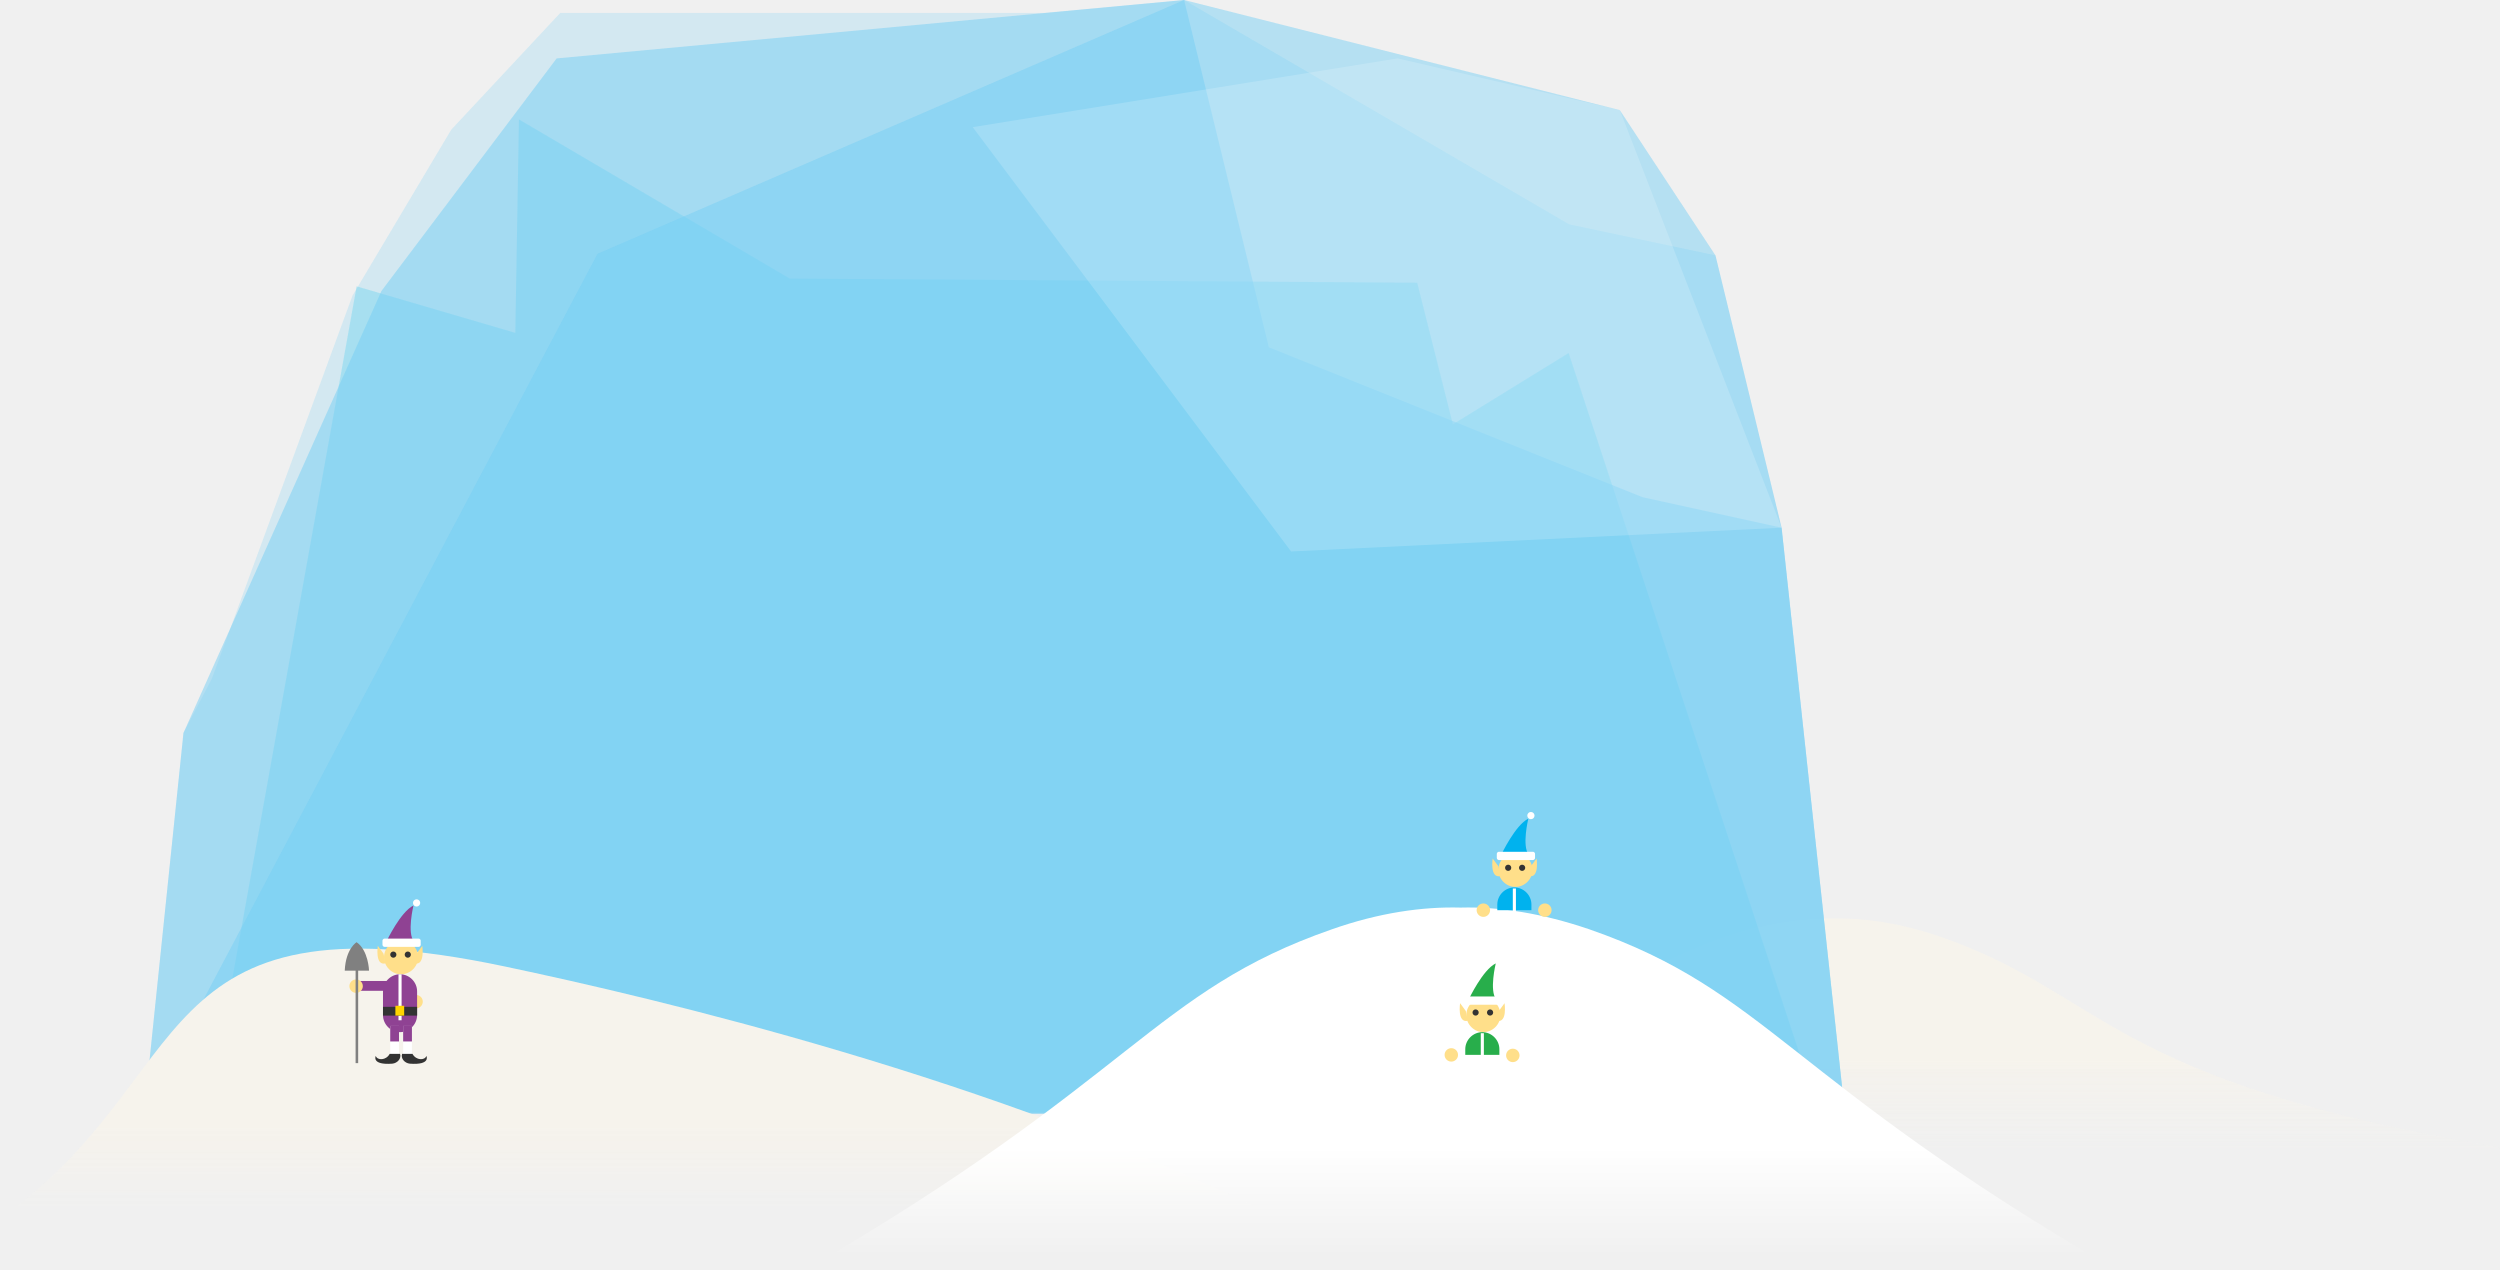
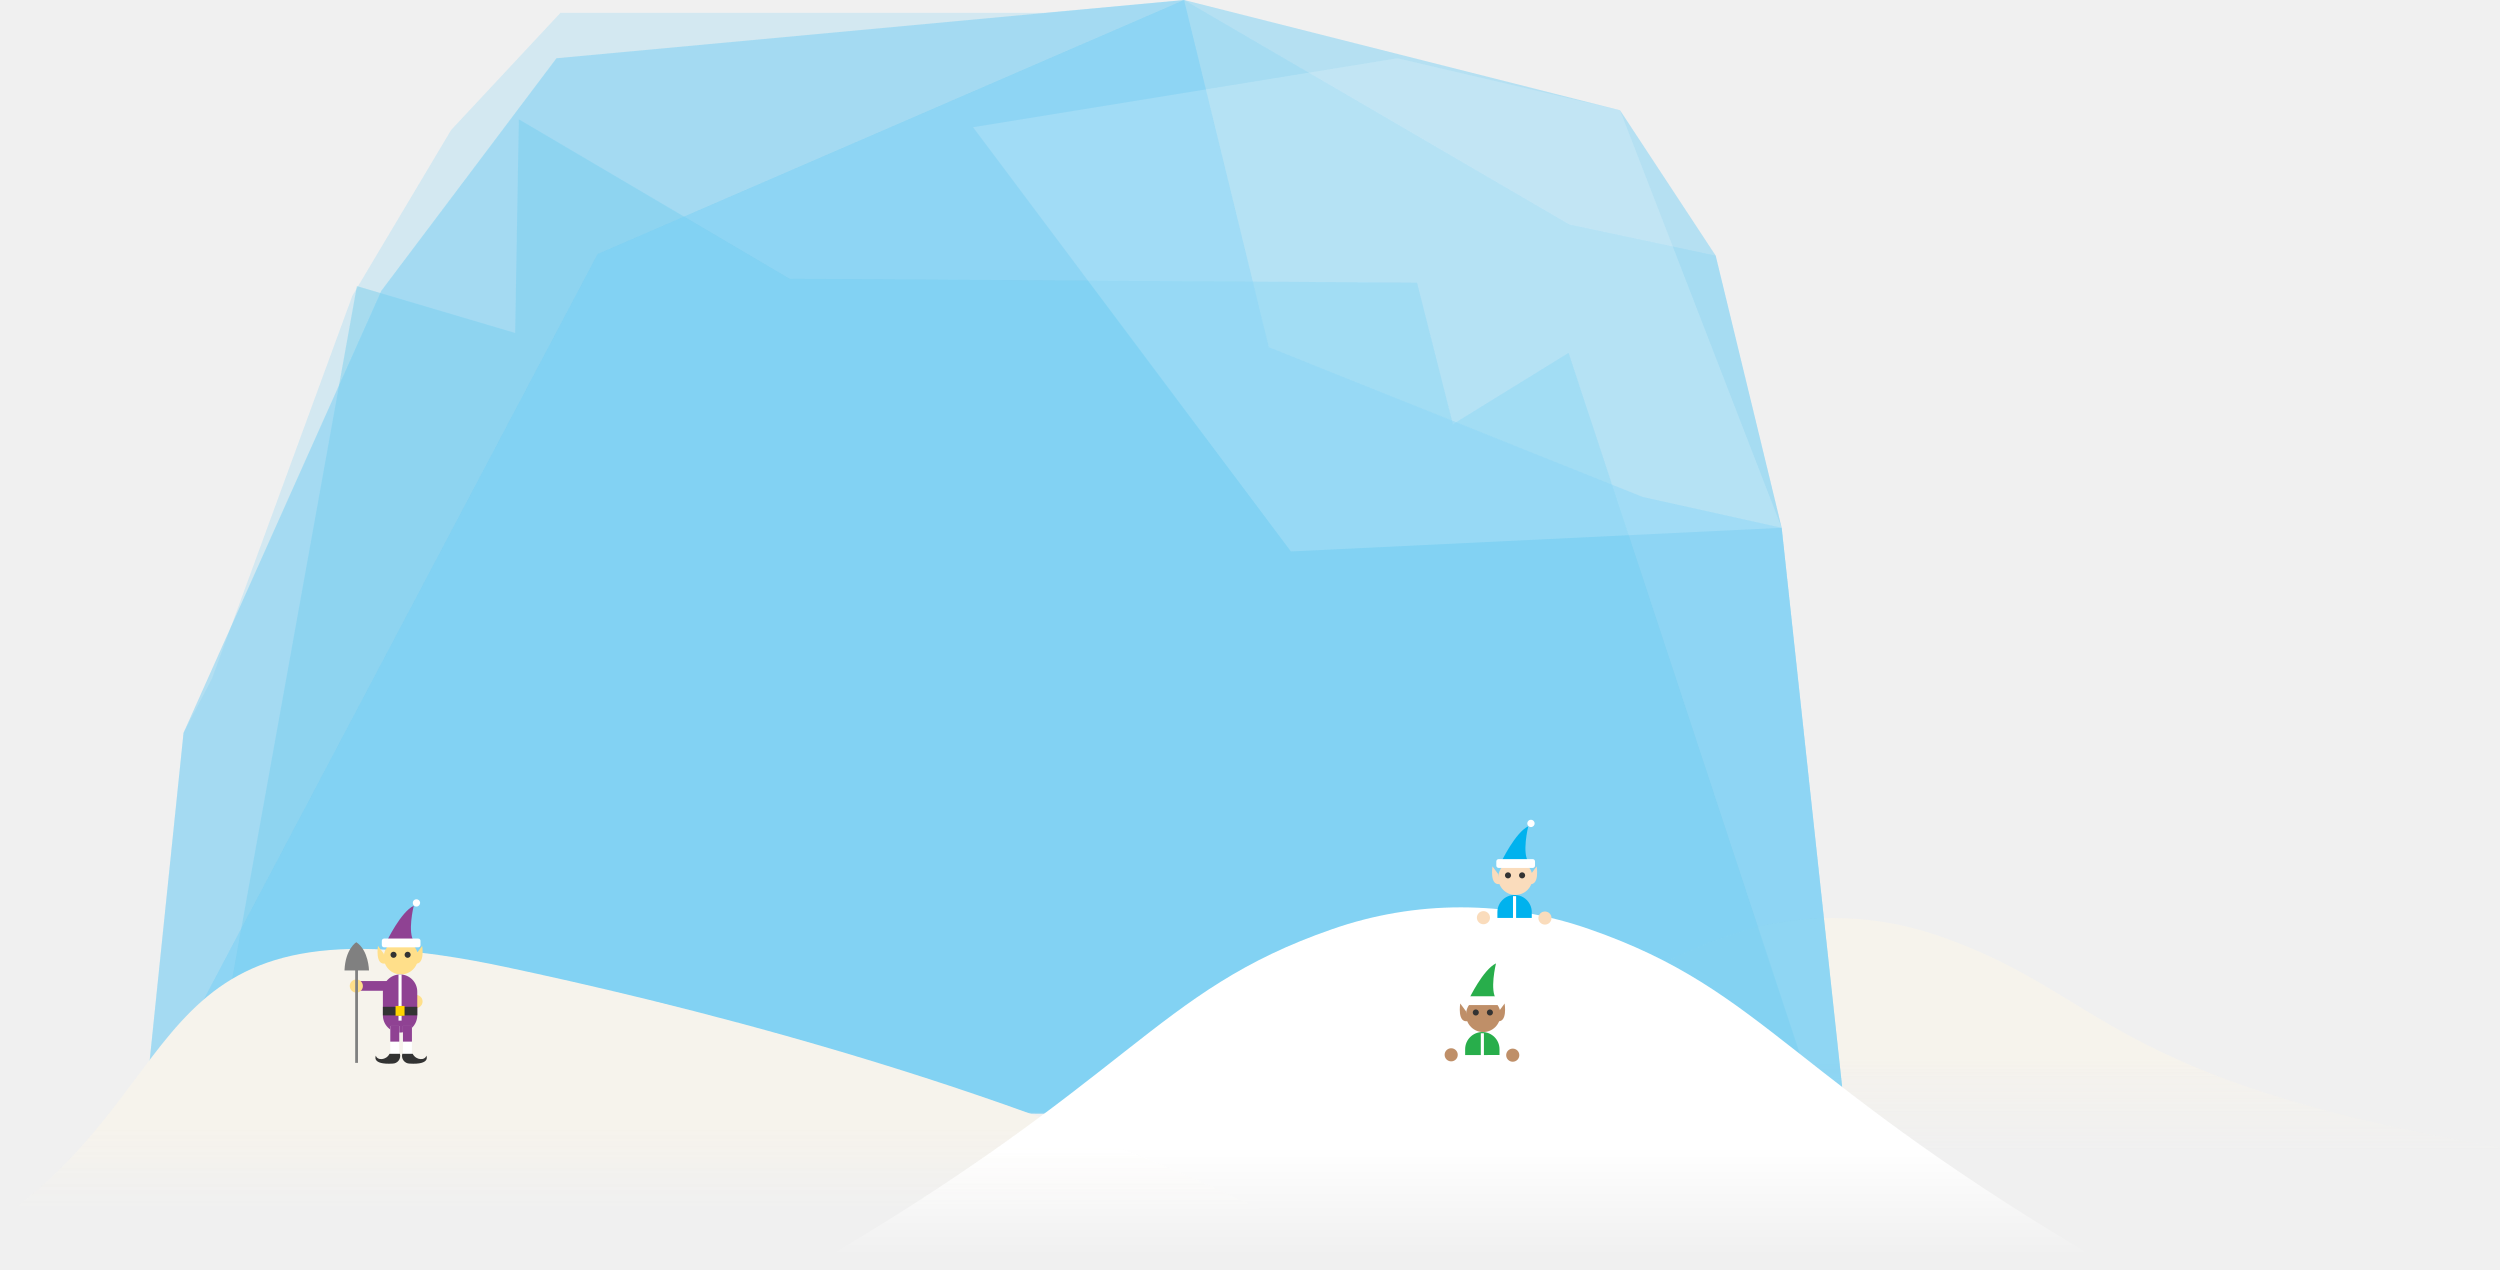
- <svg xmlns="http://www.w3.org/2000/svg" id="slice" width="483.7" height="245.6" viewBox="0 0 483.7 245.6">
-   <style>.st0{opacity:.11;fill:#231f20}.st1{fill:#94917f}.st2{fill:#baafa2}.st3{fill:#785768}.st4{fill:#aaa89a}.st5{opacity:.1}.st6{fill:#8ce1f9}.st7{fill:#ceccbf}.st8{fill:#8d667a}.st9{fill:#918c84}.st10{fill:#c2beb6}.st11{fill:#f0e1d1}.st12{fill:#b6b4a8}.st13{fill:#94938a}.st14{fill:#7d7c71}.st15{fill:#633b4f}.st16{fill:#85837d}.st17{fill:#8a7665}.st18{fill:#6a695c}.st19{fill:#b9b7a4}.st20{fill:#2f9f42}.st21{opacity:.13}.st22{opacity:.2;fill:#231f20}.st23{fill:#d53e2e}.st24{fill:#003673}.st25{fill:#f09a1a}.st26{fill:#fdbf0f}.st27{fill:#736357}.st28{fill:#d84637}.st29{fill:#00a9e9}.st30{fill:#ffde00}.st31{fill:#48b780}.st32{fill:#7c6959}.st33{fill:#d3ae6e}.st34{fill:#fff}.st35{fill:#ffe95a}.st36{fill:#ffc300}.st37{fill:#f27b20}.st38{fill:#ee3837}.st39{fill:#4c8bfb}.st40{fill:#b757c5}.st41{fill:#ffdf8a}.st42{fill:#333}.st43{fill:#6a57ab}.st44{fill:#5d377a}.st45{fill:#393939}.st46{fill:#fde08b}.st47{fill:#dc3126}.st48{fill:#fdd500}.st49{fill:#515c5d}.st50{fill:#7d8586}.st51{fill:#afd136}.st52{fill:url(#SVGID_1_)}.st53{fill:url(#SVGID_2_)}.st54{fill:#e8d184}.st55{fill:#ca7836}.st56{fill:#54d184}.st57{opacity:.48}.st58{opacity:.5;fill:#75cef4}.st59,.st60{opacity:.5;fill:#00bff0}.st60{fill:#e6f6fd}.st61{opacity:.48;fill:#75cef4}.st62{fill:url(#SVGID_3_)}.st63{fill:gray}.st64{fill:#8f4293}.st65{fill:#ffd400}.st66{fill:url(#SVGID_4_)}.st67{fill:#28ae4b}.st68{fill:#e64436}.st69{fill:url(#SVGID_5_)}.st70{fill:url(#XMLID_158_)}.st71{opacity:.17;fill:#fff}.st72{fill:url(#SVGID_6_)}.st73{fill:url(#SVGID_7_)}.st74{fill:#00b2ee}.st75{fill:#b89860}.st76{fill:#b0b0b0}.st77{fill:#864537}.st78{fill:#fbcf99}.st79{fill:#fbcd48}.st80{fill:#fd0}.st81{fill:#d2392c}.st82{fill:url(#SVGID_8_)}.st83{fill:url(#SVGID_9_)}.st84{fill:url(#SVGID_10_)}.st85{fill:url(#SVGID_11_)}.st86{fill:url(#XMLID_160_)}.st87{fill:#afd77d}.st88{opacity:.1;fill:#231f20}.st89{fill:#7cb342}.st90{fill:#f9ce1d}.st91{fill:#ffe36c}.st92{fill:#5e35b1}.st93{fill:#9575cd}.st94{fill:#29b6f6}.st95{fill:#4ad0ff}.st96{fill:#9dce2e}.st97{fill:#e53935}.st98{fill:#f94b4b}.st99{fill:#fb8c00}.st100{fill:#fc9f42}.st101{fill:#9dca3b}.st102{fill:#66a622}.st103{fill:#ffb300}.st104{fill:#f57c00}.st105{fill:#a1cacf}.st106{fill:#dff3f5}.st107{fill:#bad7db}.st108{fill:#c3dfe3}.st109{fill:#bcdee3}.st110{opacity:.5}.st111{opacity:.8}.st112{fill:url(#XMLID_161_)}.st113{fill:url(#SVGID_12_)}.st114{fill:#f6f3ec}.st115{fill:#d7d7d7}.st116{fill:#959d9e}.st117{fill:#b3b3b3}.st118{fill:#e0e0e0}.st119{fill:#4d4d4d}.st120{fill:#595959}.st121{fill:#ffeb5e}.st122{fill:#6d7576}.st123{fill:#c9e09d}.st124{fill:#8f8f8f}.st125{fill:#5c6566}.st126{fill:#a19e97}.st127{fill:#61c6ec}.st128{fill:#77bf82}.st129{fill:#f3ff73}.st130{fill:url(#XMLID_163_)}.st131{fill:url(#SVGID_13_)}.st132{fill:url(#SVGID_14_)}.st133{fill:url(#XMLID_165_)}.st134{fill:#555047}.st135{fill:#896339}.st136{fill:#736f68}.st137{fill:#949494}.st138{fill:#83dee8}.st139{fill:#85827d}.st140{opacity:.2}.st141{fill:#404040}.st142{fill:silver}.st143{fill:#eee}.st144{fill:#44c2c2}.st144,.st145,.st146,.st147{clip-path:url(#SVGID_16_)}.st145{fill:#a3d89f}.st146{fill:#c83a74}.st147{fill:#ffa376}.st148{opacity:.24}.st149{fill:none;stroke:#85827d;stroke-width:.9;stroke-miterlimit:10}.st150{opacity:.83}.st151{fill:#888480}.st152{fill:#7099ba}.st153{fill:#b0e1e8}.st154{opacity:.22;fill:#fff}.st155{fill:url(#XMLID_172_)}.st156{fill:url(#SVGID_17_)}.st157{fill:url(#SVGID_18_)}.st158{fill:url(#XMLID_174_)}.st159{fill:#9db9bd}.st160{fill:#d1e3e6}.st161{fill:#b6d6db}.st162{fill:#9ccfd9}.st163{fill:#b4d3d9}.st164{fill:#97babf}.st165{fill:#c1dff5}.st166{fill:#c5e7eb}.st167{fill:#8ab8d4}.st168{fill:#e6e6e6}.st169{fill:#716e69}.st170{fill:#71bdde}.st171{fill:#659bc7}.st172{fill:#70afd4}.st173{fill:none}.st174{fill:#97cee6}.st175,.st176{opacity:8e-2;fill:#0f0f0f}.st176{opacity:.1}.st177{fill:#385fe4}.st178{fill:#ccc}.st179{fill:#2986e4}.st180{opacity:.21}.st181{clip-path:url(#SVGID_20_)}.st182{filter:url(#Adobe_OpacityMaskFilter)}.st183{mask:url(#SVGID_21_);fill:#33659a}.st184{filter:url(#Adobe_OpacityMaskFilter_1_)}.st185{mask:url(#SVGID_22_);fill:#385fe4}.st186{filter:url(#Adobe_OpacityMaskFilter_2_)}.st187{opacity:.17;mask:url(#SVGID_23_)}.st188{clip-path:url(#SVGID_25_)}.st189{opacity:.77}.st190{fill:#e8c97b}.st191{fill:#2d56e2}.st192{opacity:.11}.st193{fill:#0bbf68}.st194{fill:#98bee4}.st195{fill:#3f5656}.st196{fill:#d7c17d}.st197{opacity:.2;fill:#fff}.st198{fill:url(#SVGID_26_)}.st199{fill:url(#XMLID_228_)}.st200{fill:url(#SVGID_27_)}.st201{fill:url(#XMLID_231_)}.st202{fill:#9c9c9c}.st203{fill:#808082}.st204{fill:#9ed5ec}.st205{fill:#cacaca}.st206{fill:#e3e3e3}.st207{fill:#979797}.st208{fill:#9e9e9e}.st209{opacity:.58;fill:#c7ffff}.st210{opacity:.25}.st211{fill:#a52e22}.st212{fill:#e63636}.st213{fill:url(#XMLID_261_)}.st214{fill:url(#XMLID_278_)}.st215{fill:#f3831f}.st216{fill:#1fa2f3}.st217{fill:#914295}.st218{fill:#faac18}.st219{opacity:.1;fill:#333}.st220{fill:#836948}.st221{fill:#df543f}.st222{fill:#00813f}.st223{fill:#b9c9d2}.st224{fill:#28b04b}.st225{fill:#fff100}.st226{fill:#969696}.st227{fill:#0158bb}.st228{fill:#1565c0}.st229{fill:#3dd1f9}.st230{fill:#f5a816}.st231{fill:#c62828}.st232{fill:#bdbdbd}.st233{fill:#a5a5a5}.st234{fill:#424242}.st235{fill:#e6e7e8}.st236{fill:#fff}.st236,.st237,.st238{clip-path:url(#SVGID_31_)}.st237{fill:#e91c24}.st238{fill:#1976d2}.st239{fill:#4d8acf}.st240{fill:none;stroke:#fff;stroke-width:.659;stroke-miterlimit:10}.st241{fill:#00adee}.st242{clip-path:url(#SVGID_33_);fill:#fff}.st243{fill:#dbdbdb}.st244{fill:#9ad3d3}.st245{fill:url(#SVGID_34_)}.st246{fill:url(#SVGID_35_)}.st247{fill:url(#SVGID_36_)}.st248{fill:url(#SVGID_37_)}.st249{fill:url(#SVGID_38_)}.st250{fill:url(#SVGID_39_)}.st251{fill:url(#SVGID_40_)}.st252{fill:url(#SVGID_41_)}.st253{fill:#f7ce97}.st254{fill:#4c4c4c}.st255{fill:#e9e9e9}.st256{fill:#eb9b95}.st257{fill:#656565}.st258{fill:#5e5a48}.st259{fill:url(#SVGID_42_)}.st260{fill:url(#SVGID_43_)}.st261{fill:#999}.st262{opacity:.36}.st263{fill:#00a64c}.st264{fill:#d4d4d4}.st264,.st265,.st266,.st267{fill-rule:evenodd;clip-rule:evenodd}.st265{fill:#fff}.st266{fill:#008141}.st267{fill:#00a64c}.st268{fill:#28b265}.st269{opacity:.4;fill:#ffe000}.st270{fill:#c8cbcc}.st271{fill:#b8b8b8}.st272{fill:#949496}.st273{fill:#c8ead4}.st274{fill:#7d8485}.st275{fill:#2364d5}.st276{fill:url(#XMLID_279_)}.st277{fill:url(#SVGID_44_)}.st278{fill:url(#SVGID_45_)}.st279{fill:url(#SVGID_46_)}.st280{fill:#8700ee}.st281{fill:#00b533}.st282{fill:#eeda00}.st283{fill:#f2206d}.st284{fill:#6299fb}.st285{opacity:.7;fill:url(#SVGID_47_)}.st286,.st287{opacity:.7;fill:url(#SVGID_48_)}.st287{fill:url(#SVGID_49_)}.st288{fill:#ee5e5d}.st289{fill:#e09d17}.st290{fill:#f0ede9}.st291{clip-path:url(#SVGID_51_)}.st292{fill:#eec85c}.st293{opacity:.32;fill:#9a0000}.st294{fill:#f0f0f0}.st295{fill:#81d4fa}.st296{opacity:.49;fill:#c9edfc}.st297{fill:#d8746a}.st298{fill:#fcbe8d}.st299{fill:#00a9e7}.st300{fill:#6a7173}.st301{opacity:.6}.st302{fill:url(#SVGID_52_)}.st303{fill:url(#SVGID_53_)}.st304{fill:url(#XMLID_280_)}.st305{fill:url(#SVGID_54_)}.st306{fill:url(#SVGID_55_)}.st307{fill:url(#SVGID_56_)}.st308{fill:url(#SVGID_57_)}.st309{fill:#67635d}.st310{fill:#999690}.st311{fill:#e6da91}.st312{opacity:.55;fill:#bbaf3e}.st313{fill:#a8a69b}.st314{clip-path:url(#SVGID_59_)}.st315{fill:url(#SVGID_60_)}.st316{fill:url(#SVGID_61_)}.st317{opacity:.1;clip-path:url(#SVGID_59_)}.st318{clip-path:url(#SVGID_63_)}.st319{fill:#e3e3e2}.st320{fill:#cf4140}.st321{fill:url(#SVGID_64_)}.st322{fill:url(#SVGID_65_)}.st323{fill:url(#SVGID_66_)}.st324{fill:url(#SVGID_67_)}.st325{fill:#666}.st326{fill:#c1161c}.st327{fill:#b47945}.st328{fill:#d9dadb}.st329{fill:#36af49}.st330{fill:#2a943e}.st331{fill:#9ea0a2}.st332{fill:#bebfc1}.st333{fill:#f5961d}.st334{fill:#ffef00}.st335{fill:#6d6d6d}.st336{fill:url(#SVGID_68_)}.st337{fill:url(#XMLID_281_)}.st338{fill:#795d00}.st339,.st340{clip-path:url(#SVGID_70_)}.st339{fill:#bb8024}.st340{opacity:.1}.st341{fill:#955d00}.st342{fill:#f38836}.st343{fill:url(#XMLID_295_)}.st344{fill:url(#SVGID_71_)}.st345{fill:url(#SVGID_72_)}.st346{fill:url(#XMLID_296_)}.st347{opacity:.99}.st348{fill:#e8af38}.st349{fill:#98ab00}.st350{fill:#e75c52}.st351{fill:#a9897d}.st352{fill:#cb9d7b}.st353{fill:#996b63}.st354{fill:#35b8e8}.st355,.st356{opacity:.12;fill:url(#SVGID_73_)}.st356{fill:url(#SVGID_74_)}.st357{opacity:.28;fill:url(#SVGID_77_)}.st358{clip-path:url(#SVGID_81_)}.st359{fill:#fff59c}.st360{fill:#ebdbce}.st361{fill:#b07a53}.st362{fill:#1185ba}.st363{fill:#1f57a1}.st363,.st364{opacity:.32}.st365{fill:#c28d65}.st366{fill:#eb776f}.st367{fill:#afdb39}.st368{fill:#ebdb57}.st369{opacity:.16}.st370{fill:#cba483}.st371{fill:url(#XMLID_297_)}.st372{fill:url(#SVGID_82_)}.st373{fill:url(#SVGID_83_)}.st374{fill:#bee6eb}.st375{fill:#f9df00}.st376{fill:#d84733}.st377{fill:#fce000}.st378{fill:#575757}.st379{fill:#b3b2b3}.st380{fill:#e5e5e4}.st381{fill:#d5302b}.st382{fill:url(#SVGID_84_)}.st383{fill:url(#SVGID_85_)}.st384{fill:#ec4180}.st385{fill:#fbcb54}.st386{fill:#7296f0}.st387{fill:#fc793d}.st388{opacity:.14}.st389{fill:#404144}.st390{fill:#606163}.st391{opacity:.3}.st392,.st393{fill:#d7b256}.st393{opacity:.38}.st394{fill:#3d3d39}.st395{fill:#393b36}.st396,.st397{opacity:.6;fill:#3bff65}.st397{fill:#fc793d}.st398{clip-path:url(#SVGID_87_)}.st399{opacity:.29}.st400{fill:#9a51a8}.st401{fill:#fef6e0}.st402{fill:#a06ea9}.st403{fill:#353535}.st404{clip-path:url(#SVGID_89_)}.st405,.st406{opacity:.23;fill:#fff}.st406{opacity:.13}.st407{opacity:5e-2}.st408{opacity:.45}.st409{opacity:.2}.st409,.st410{fill:#fff170}.st411,.st412{opacity:.21;fill:#fff}.st412{opacity:.1}.st413,.st414{opacity:.27;fill:url(#SVGID_90_)}.st414{fill:url(#SVGID_91_)}.st415{fill:url(#SVGID_92_)}.st416{fill:url(#SVGID_93_)}.st417{fill:#2850a8}.st418{fill:#286ee4}.st419{fill:#0053df}.st420{fill:#007dd0}.st421{fill:#2891e4}.st422{opacity:.72}.st423,.st424{opacity:.28;fill:url(#SVGID_94_)}.st424{fill:url(#SVGID_95_)}.st425{fill:#2d6b7f}.st426,.st427{fill:#ff7c40}.st427{opacity:.21}.st428,.st429{opacity:.28;fill:url(#SVGID_96_)}.st429{fill:url(#SVGID_97_)}.st430,.st431{opacity:.28;fill:url(#SVGID_98_)}.st431{fill:url(#SVGID_99_)}.st432,.st433{fill:#ffee0a}.st433{opacity:.21}.st434,.st435{opacity:.28;fill:url(#SVGID_100_)}.st435{fill:url(#SVGID_101_)}.st436,.st437{fill:#fd45ff}.st437{opacity:.21}.st438,.st439{opacity:.28;fill:url(#SVGID_102_)}.st439{fill:url(#SVGID_103_)}.st440,.st441{fill:#52ff52}.st441{opacity:.21}.st442,.st443{opacity:.28;fill:url(#SVGID_104_)}.st443{fill:url(#SVGID_105_)}.st444,.st445{opacity:.28;fill:url(#SVGID_106_)}.st445{fill:url(#SVGID_107_)}.st446,.st447{fill:#59fff3}.st447{opacity:.21}.st448,.st449{opacity:.28;fill:url(#SVGID_108_)}.st449{fill:url(#SVGID_109_)}.st450,.st451{opacity:.28;fill:url(#SVGID_110_)}.st451{fill:url(#SVGID_111_)}.st452,.st453{opacity:.28;fill:url(#SVGID_112_)}.st453{fill:url(#SVGID_113_)}.st454,.st455{opacity:.28;fill:url(#SVGID_114_)}.st455{fill:url(#SVGID_115_)}.st456,.st457{opacity:.28;fill:url(#SVGID_116_)}.st457{fill:url(#SVGID_117_)}.st458,.st459{opacity:.28;fill:url(#SVGID_118_)}.st459{fill:url(#SVGID_119_)}.st460,.st461{opacity:.28;fill:url(#SVGID_120_)}.st461{fill:url(#SVGID_121_)}.st462,.st463{opacity:.28;fill:url(#SVGID_122_)}.st463{fill:url(#SVGID_123_)}.st464,.st465{opacity:.28;fill:url(#SVGID_124_)}.st465{fill:url(#SVGID_125_)}.st466,.st467{opacity:.28;fill:url(#SVGID_126_)}.st467{fill:url(#SVGID_127_)}.st468,.st469{opacity:.28;fill:url(#SVGID_128_)}.st469{fill:url(#SVGID_129_)}.st470,.st471{opacity:.28;fill:url(#SVGID_130_)}.st471{fill:url(#SVGID_131_)}.st472,.st473{opacity:.28;fill:url(#SVGID_132_)}.st473{fill:url(#SVGID_133_)}.st474,.st475{opacity:.28;fill:url(#SVGID_134_)}.st475{fill:url(#SVGID_135_)}.st476,.st477{opacity:.28;fill:url(#SVGID_136_)}.st477{fill:url(#SVGID_137_)}.st478,.st479{opacity:.28;fill:url(#SVGID_138_)}.st479{fill:url(#SVGID_139_)}.st480,.st481{opacity:.28;fill:url(#SVGID_140_)}.st481{fill:url(#SVGID_141_)}.st482,.st483{opacity:.28;fill:url(#SVGID_142_)}.st483{fill:url(#SVGID_143_)}.st484,.st485{opacity:.28;fill:url(#SVGID_144_)}.st485{fill:url(#SVGID_145_)}.st486,.st487{opacity:.28;fill:url(#SVGID_146_)}.st487{fill:url(#SVGID_147_)}.st488,.st489{opacity:.28;fill:url(#SVGID_148_)}.st489{fill:url(#SVGID_149_)}.st490,.st491{opacity:.28;fill:url(#SVGID_150_)}.st491{fill:url(#SVGID_151_)}.st492,.st493{opacity:.28;fill:url(#SVGID_152_)}.st493{fill:url(#SVGID_153_)}.st494,.st495{opacity:.28;fill:url(#SVGID_154_)}.st495{fill:url(#SVGID_155_)}.st496,.st497{opacity:.28;fill:url(#SVGID_156_)}.st497{fill:url(#SVGID_157_)}.st498,.st499{opacity:.28;fill:url(#SVGID_158_)}.st499{fill:url(#SVGID_159_)}.st500,.st501{opacity:.28;fill:url(#SVGID_160_)}.st501{fill:url(#SVGID_161_)}.st502,.st503{opacity:.28;fill:url(#SVGID_162_)}.st503{fill:url(#SVGID_163_)}.st504,.st505{opacity:.28;fill:url(#SVGID_164_)}.st505{fill:url(#SVGID_165_)}.st506,.st507{opacity:.28;fill:url(#SVGID_166_)}.st507{fill:url(#SVGID_167_)}.st508,.st509{opacity:.28;fill:url(#SVGID_168_)}.st509{fill:url(#SVGID_169_)}.st510,.st511{opacity:.28;fill:url(#SVGID_170_)}.st511{fill:url(#SVGID_171_)}.st512,.st513{opacity:.28;fill:url(#SVGID_172_)}.st513{fill:url(#SVGID_173_)}.st514{fill:#898f90}.st515{opacity:.25;fill:#fff}.st516{fill:#00b8f0}.st517{fill:#00a7f0}.st518{opacity:.91;fill:url(#SVGID_174_)}.st519{opacity:.12;fill:#ffee0a}.st520{opacity:.62}.st521{fill:url(#SVGID_175_)}.st522{fill:url(#SVGID_176_)}.st523{fill:url(#SVGID_177_)}.st524{fill:url(#SVGID_178_)}.st525{fill:#7d857e}.st526{fill:#89908a}.st527{opacity:.91;fill:url(#SVGID_179_)}.st528{opacity:.12}.st528,.st529{fill:#78ff5e}.st530{fill:url(#SVGID_180_)}.st531{fill:url(#SVGID_181_)}.st532{fill:url(#SVGID_182_)}.st533{fill:url(#SVGID_183_)}.st534{fill:#85847d}.st535{fill:#908f89}.st536{opacity:.91;fill:url(#SVGID_184_)}.st537{opacity:.12;fill:#ff5e91}.st538{fill:#ff8373}.st539{fill:url(#SVGID_185_)}.st540{fill:url(#SVGID_186_)}.st541{fill:url(#SVGID_187_)}.st542{fill:url(#SVGID_188_)}.st543{fill:#5d6667}.st544{fill:url(#XMLID_298_)}.st545{fill:url(#XMLID_299_)}.st546{fill:url(#SVGID_189_)}.st547{fill:#b13837}.st548{fill:#3b627a}.st549{fill:url(#SVGID_190_)}.st550{fill:url(#XMLID_312_)}.st551{fill:url(#SVGID_191_)}.st552{fill:#754517}.st553{fill:#845930}.st554{fill:#a35f25}.st555{fill:#aa6c37}.st556{fill:#b07644}.st557{fill:#efdbc1}.st558{fill:#ffc805}.st559{fill:#231f20}.st560{fill:#00a351}.st561{fill:#084}.st562{fill:#ef6522}.st563{fill:#7a4b1f}.st564{fill:#32cbe6}.st565{fill:url(#SVGID_192_)}.st566{opacity:.1;fill:#005fd0}.st567{fill:#c48e4f}.st568{fill:#f8aeae}.st569{fill:#e6e5e1}.st570{fill:#7b9eb8}.st571{fill:#a5b3ad}.st572{fill:#c7c7c7}.st573{fill:url(#XMLID_315_)}.st574{fill:url(#SVGID_193_)}.st575{fill:url(#SVGID_194_)}.st576{fill:#388e3c}.st577{fill:#2e7d32}.st578{fill:#ffe18c}.st579{opacity:.25;fill:#29b6f6}.st580{fill:#414042}.st581{fill:#2f4c52}.st582{fill:#455d82}.st583{fill:#795548}.st584{fill:#d3d4d6}.st585{fill:#bcbec0}.st586{clip-path:url(#SVGID_196_)}.st587{fill:url(#SVGID_197_)}.st588{fill:url(#SVGID_198_)}.st589{clip-path:url(#SVGID_200_)}.st590{opacity:.5;fill:#f9ce1d}.st591{opacity:.28}.st592{fill:#d7d8d9}.st593{fill:#ebeced}.st594{fill:#ffd600}.st595{fill:#039be5}.st596{fill:url(#XMLID_316_)}.st597{fill:url(#SVGID_201_)}.st598{fill:#34d4f0}.st599{fill:#74e4f6}.st599,.st600{opacity:.51}.st601{fill:#74e4f6}.st602{fill:url(#XMLID_329_)}.st603{fill:#434fbf}.st604{opacity:.51}.st604,.st605{fill:#7182f0}.st606{opacity:.38}.st607{opacity:.39;fill:#ffff5c}.st608{opacity:.58;fill:#fff}.st609,.st610{opacity:.19;fill:#73c1de}.st610{fill:#7335de}.st611{fill:#f5f2e2}.st612{fill:#a3a2a1}.st613{fill:#5a99d1}.st614{fill:#b8a485}.st615{fill:#eee5d5}.st616{fill:#ffc}.st617{fill:#ffd200}.st618{fill:#f26e21}.st619{fill:#f5871f}.st620{fill:#cfcfcf}.st621{fill:#019049}.st622{fill:#07a860}.st623{fill:#ab00ee}.st624{fill:#93d8f7}.st625{fill:#725d4c}.st626{fill:#028f1f}.st627{fill:#0da760}.st628{fill:#f4c138}.st629{fill:#f9646d}.st630{fill:url(#SVGID_202_)}.st631{clip-path:url(#SVGID_204_)}.st632{fill:#8de0f2}.st633{fill:url(#SVGID_205_)}.st634{fill:url(#XMLID_330_)}.st635,.st636{stroke:#d7d7d7;stroke-width:5.6;fill:none;stroke-miterlimit:10}.st636{stroke:#ffc;stroke-width:.7;stroke-dasharray:2.1,4.2}.st637{fill:#4cb5cf}.st638{fill:#638aaa}.st639{fill:url(#XMLID_331_)}.st640{fill:url(#XMLID_332_)}.st641{fill:url(#SVGID_206_)}.st642{fill:url(#XMLID_337_)}.st643{clip-path:url(#SVGID_208_)}.st644{fill:url(#SVGID_209_)}.st645{opacity:.51;clip-path:url(#SVGID_208_)}.st646{fill:url(#SVGID_210_)}.st647{fill:url(#SVGID_211_)}.st648{fill:url(#SVGID_212_)}.st649{fill:url(#XMLID_363_)}.st650{fill:url(#SVGID_213_)}.st651{fill:url(#XMLID_364_)}.st652{fill:#e0f3f5}.st653{opacity:.64;fill:#7ec1c4}.st654{fill:#c4dfe3}.st655,.st656{fill:#7ec1c4}.st656{opacity:.53}.st657,.st658{opacity:.82;fill:#7ec1c4}.st658{opacity:.3}.st659{fill:#79a6ad}.st660{fill:#c5161d}.st661{fill:#e91c24}.st662{fill:#00a551}.st663{fill:#2c7c2f}.st664{fill:#aec7dc}.st665{fill:none;stroke:#97babf;stroke-width:1.979;stroke-miterlimit:10}.st666{fill:#9dcb3b}.st667{fill:#d9ebed}.st668{fill:#008c45}.st669{fill:#ae5f2d}.st670{fill:#7a347e}.st671{fill:#754c28}.st672{fill:#0085b7}.st673{fill:#d89614}.st674{fill:#ecdec9}.st675{fill:#9c8954}.st676{opacity:8e-2}.st677{fill:#4e4e6b}.st678{fill:#859537}.st679{fill:#8a773f}.st680{fill:#cc29b9}.st681{fill:#6d42e3}.st682{fill:#16c447}.st683{fill:#c26d11}.st684{fill:url(#XMLID_404_)}.st685{clip-path:url(#SVGID_215_)}.st686{fill:#0081a8}.st687{clip-path:url(#SVGID_215_);fill:#c7b31e}.st688{fill:#b5b5b5}.st689{fill:#e8e8e8}.st690{fill:#0791aa}.st691{fill:#c7b31e}.st692{fill:#9d9d9d}.st693{fill:#f7f01f}.st694{fill:#7dc6d3}.st695{fill:#4db0c2}.st696{fill:#00be69}.st697{fill:#f57f17}.st698{fill:#e77969}.st699{fill:#f7e2a5}.st700{fill:#f4d784}.st701{fill:#54c391}.st702{fill:#008e5c}.st703{fill:#076e2f}.st704{fill:#fff}.st704,.st705,.st706{clip-path:url(#SVGID_215_)}.st705{fill:#f5f129}.st706{opacity:.1}.st707{fill:url(#SVGID_216_)}.st708{fill:#9dcfd8}.st709{fill:#b1e1e7}.st710{fill:#73bcdd}.st711{fill:#7ba8cd}.st712{fill:#7299ba}.st713{fill:#5b93c1}.st714{fill:#d2e3e6}.st715{fill:#48494d}.st716{fill:#16bdcc}.st717{fill:#d63e3e}.st718{fill:url(#SVGID_217_)}.st719{fill:url(#SVGID_218_)}.st720{fill:url(#SVGID_219_)}.st721{fill:#dcdfd8}.st722{opacity:.7}.st723{fill:#ef5350}.st724{fill:#70cc47}.st725{fill:#8bd463}.st726{fill:url(#SVGID_220_)}.st727{fill:#e24c41}.st728{fill:#eb6760}.st729{fill:#2db9eb}.st730{fill:#ffdf00}.st731{fill:#373b40}.st732{fill:#fffbdb}.st733{fill:#d7e1e3}.st734{opacity:.2;fill:#373b40}.st735{fill:#c6e9fa}.st736{fill:#20242a}.st737{fill:#332e2e}.st738{fill:#fdbe0c}.st739{fill:#f7fffa}.st740{fill:#9e978a}.st741{fill:#b4afa5}.st742{fill:#e68ecd}.st743{fill:#98d4bc}.st744{fill:#88a2d6}.st745{fill:#e36868}.st746{fill:#f8ae37}.st747{fill:#b99960}.st748{fill:#d4af6e}.st749{opacity:.12}.st750{fill:#f0b21c}.st751{fill:#b46d3d}.st752{fill:#caa56e}.st753{fill:#a8844f}.st754{fill:#59595c}.st755{fill:#b56d3d}.st756{opacity:.19;fill:#fcd09a}.st757{fill:#85e1e7}.st758{fill:#e7f3f2}.st759{opacity:.19}.st760{opacity:.6;fill:url(#SVGID_221_)}.st761{fill:#48aacf}.st762{opacity:.6;fill:#3e31ff}.st763,.st764{opacity:.6;fill:#1b4df9}.st764{fill:#85e1e7}.st765{fill:#62accd}.st766{fill:#81ffff}.st767,.st768{opacity:.6;fill:#fff}.st768{fill:#73bcdd}.st769{fill:#2e93c1}.st770,.st771{opacity:.6;fill:#1e9ae3}.st771{fill:#48aacf}.st772{opacity:.15;fill:#81ffff}.st773{opacity:.6;fill:#2e93c1}.st774,.st775{opacity:.67;fill:#62accd}.st775{fill:#9dcfd8}.st776{opacity:.28;fill:#81ffff}.st777{fill:#8aafb5}.st778{opacity:.99;fill:#91f3fa}.st779{fill:#1fc2f5}.st780,.st781{opacity:.99;fill:#62accd}.st781{fill:#a9dee8}.st782{opacity:.36;fill:url(#SVGID_222_)}.st783{fill:url(#SVGID_223_)}.st784{opacity:.6;fill:#62accd}.st785{fill:url(#SVGID_224_)}.st786{fill:url(#SVGID_225_)}.st787{fill:url(#SVGID_226_)}.st788{fill:#caf5f6}.st789{fill:#00c1f2}.st790{fill:#ff931e}.st791{fill:#d94636}.st792{fill:#d43e2e}.st793{fill:#fdce48}.st794{fill:#464647}.st795{fill:#d33e2f}.st796{fill:#ff8a33}.st797{fill:#746458}.st798{fill:#57aba9}.st799{fill:#6cccc9}.st800{fill:#a7c1c5}.st801{fill:#b6e2f8}.st802{fill:#61aac9}.st803{fill:#e1f3fc}.st804{fill:#fff58b}.st805{fill:#b59a48}.st806{fill:#eed257}.st807{fill:#d9d286}.st808{fill:#ff916d}.st809{fill:#ffe327}.st810{fill:#64e8be}.st811,.st812{opacity:.2;fill:#333}.st812{opacity:.22}.st813{fill:url(#XMLID_406_)}.st814{fill:url(#XMLID_407_)}.st815{fill:url(#XMLID_408_)}.st816{fill:url(#SVGID_227_)}.st817{fill:url(#XMLID_422_)}.st818{fill:url(#XMLID_423_)}.st819{fill:url(#SVGID_228_)}.st820{fill:url(#SVGID_229_)}.st821{opacity:.55;fill:#d8fbff}.st822{opacity:.5;fill:url(#SVGID_230_)}.st823{fill:#29b65e}.st824{fill:#009047}.st825{fill:#91651c}.st826{fill:#bd822b}.st827{fill:#d5b06e}.st828{fill:#007dc5}.st829{fill:#a66d40}.st830{fill:#ff8c33}.st831{fill:#a67108}.st832{fill:#f1b31c}.st833{fill:#b88a13}.st834{fill:#b93a2c}.st835{fill:#c36e2c}.st836{fill:#a8362a}.st837{fill:#34875d}.st838{fill:#602c63}.st839{fill:#0086b7}.st840{fill:#cdb300}.st841{fill:#26a89b}.st842{fill:#da4637}.st843{fill:#48b980}.st844{fill:#f58b37}.st845{fill:#00abe9}.st846{fill:#4859b9}.st847{fill:#e86e1c}.st848{fill:#c8541f}.st849{fill:#b9191e}.st850{opacity:.19;fill:#212121}.st851{opacity:.3;fill:#28b04b}.st852{fill:#f9858e}.st853{fill:#5f14a6}.st854{fill:#8c28de}.st855{fill:#a2a5a3}.st856{fill:#ab3125}.st857{clip-path:url(#SVGID_232_)}.st858{fill:#00914a}.st859{opacity:.39;fill:#791f11}.st860{fill:#b6e5cd}.st861{fill:#e9d386}.st862{fill:#413d3d}.st863{fill:#666262}.st864{fill:#85d4ac}.st865{opacity:.1;fill:#b6e5cd}.st866{fill:#f5951f}.st867{fill:#00369c}.st868{fill:#2759d9}.st869{fill:#2297cc}.st870{fill:#764c2e}.st871{fill:#d4af19}.st872{fill:#62a807}.st873{fill:#008e1f}.st874{opacity:.37;fill:#fff}.st875{fill:#bbe5fa}.st876{fill:#7a5951}.st877,.st878{fill:#212121}.st878{clip-path:url(#XMLID_424_)}.st879{fill:#cc372c}.st880{fill:#ebad11}.st881{fill:#e33483}.st882{fill:#3788de}</style>
-   <linearGradient id="XMLID_158_" gradientUnits="userSpaceOnUse" x1="-52.83" y1="198.152" x2="-52.83" y2="229.427" gradientTransform="matrix(-1 0 0 1 301.855 0)">
-     <stop offset=".224" stop-color="#f6f3ec" />
-     <stop offset=".328" stop-color="#f6f3ec" stop-opacity=".672" />
-     <stop offset=".793" stop-color="#f6f3ec" stop-opacity="0" />
-   </linearGradient>
-   <path id="XMLID_493_" class="st70" d="M226.4 221.9c75.8-13 75.5-29.5 107.7-40.7 7.5-2.6 14.4-3.6 20.6-3.5 6.2-.1 13 .9 20.6 3.5 32.3 11.2 31.9 27.8 107.7 40.7 9.2 1.6-74.9 22.4-107.7 22.4-7.2 0-14.2-.7-20.6-1.9-6.4 1.3-13.3 1.9-20.6 1.9-32.8 0-116.9-20.9-107.7-22.4z" />
-   <g id="XMLID_449_">
-     <g id="XMLID_458_">
-       <g id="XMLID_461_" class="st57">
-         <path id="XMLID_464_" class="st58" d="M27.9 215.1l7.6-73.3 5.5-10.5 27.2-74.1 19.1-32.1 21.1-22.6H202L229.1 0l74.5 43.4 28.3 6 12.8 52.7L357 215.8z" />
-         <path id="XMLID_463_" class="st59" d="M40.4 214.7L69 55.4l30.7 9 .7-41.3 52.4 30.8 121.4.8 6.9 27.4 22.4-13.8 48.6 147.5z" />
+ <svg xmlns="http://www.w3.org/2000/svg" width="483.69" height="245.59" viewBox="0 0 483.69 245.59">
+   <defs>
+     <style>.cls-1{isolation:isolate}.cls-2,.cls-7,.cls-8{opacity:.5}.cls-3{opacity:.8}.cls-4{opacity:.99}.cls-5{fill:url(#linear-gradient)}.cls-6,.cls-9{opacity:.48}.cls-7,.cls-9{fill:#75cef4}.cls-8{fill:#00bff0;mix-blend-mode:multiply}.cls-10,.cls-15{fill:#fff}.cls-10{opacity:.17}.cls-11{fill:url(#linear-gradient-2)}.cls-12{fill:url(#linear-gradient-3)}.cls-13{fill:#fadcbc}.cls-14{fill:#00b2ee}.cls-16{fill:#333}.cls-17{fill:#ffdf8a}.cls-18{fill:#8f4293}.cls-19{fill:#ffd400}.cls-20{fill:gray}.cls-21{fill:#bf8f68}.cls-22{fill:#28ae4b}</style>
+     <linearGradient id="linear-gradient" x1="-52.83" y1="198.15" x2="-52.83" y2="229.43" gradientTransform="matrix(-1 0 0 1 301.86 0)" gradientUnits="userSpaceOnUse">
+       <stop offset=".22" stop-color="#f6f3ec" />
+       <stop offset=".33" stop-color="#f6f3ec" stop-opacity=".67" />
+       <stop offset=".79" stop-color="#f6f3ec" stop-opacity="0" />
+     </linearGradient>
+     <linearGradient id="linear-gradient-2" x1="174.07" y1="192.32" x2="174.07" y2="233.87" gradientTransform="matrix(-1 0 .3 1 227.2 0)" gradientUnits="userSpaceOnUse">
+       <stop offset=".07" stop-color="#f6f3ec" />
+       <stop offset=".62" stop-color="#f6f3ec" />
+       <stop offset="1" stop-color="#f6f3ec" stop-opacity="0" />
+     </linearGradient>
+     <linearGradient id="linear-gradient-3" x1="19.24" y1="187.24" x2="19.24" y2="242.93" gradientTransform="matrix(-1 0 0 1 301.86 0)" gradientUnits="userSpaceOnUse">
+       <stop offset=".07" stop-color="#fff" />
+       <stop offset=".62" stop-color="#fff" />
+       <stop offset="1" stop-color="#fff" stop-opacity="0" />
+     </linearGradient>
+   </defs>
+   <g class="cls-1">
+     <g id="slice">
+       <path id="_Path_" data-name="&lt;Path&gt;" class="cls-5" d="M226.38 221.86c75.81-13 75.48-29.54 107.74-40.74a62.21 62.21 0 0 1 41.13 0c32.26 11.2 31.93 27.75 107.74 40.74 9.2 1.58-74.94 22.44-107.74 22.44a107.09 107.09 0 0 1-20.57-1.95 107.09 107.09 0 0 1-20.57 1.95c-32.79 0-116.93-20.86-107.73-22.44z" />
+       <g id="_Group_" data-name="&lt;Group&gt;">
+         <g id="_Group_2" data-name="&lt;Group&gt;">
+           <g id="_Group_3" data-name="&lt;Group&gt;" class="cls-6">
+             <path id="_Path_2" data-name="&lt;Path&gt;" class="cls-7" d="M27.93 215.12l7.58-73.34 5.51-10.49 27.17-74.1 19.1-32.05 21.15-22.66h93.6L229.09 0l74.53 43.44 28.32 6.01 12.77 52.67L357 215.76l-329.07-.64z" />
+             <path id="_Path_3" data-name="&lt;Path&gt;" class="cls-8" d="M40.37 214.69L69.05 55.35l30.62 9.07.71-41.34 52.39 30.85 121.39.76 6.94 27.38 22.38-13.8 48.66 147.49-311.77-1.07z" />
+           </g>
+           <path id="_Path_4" data-name="&lt;Path&gt;" class="cls-7" d="M27.93 215.12l7.58-73.34 38.25-85.5 33.9-45.01L229.09 0l16.4 67.17 72.33 28.98 26.89 5.97L357 215.76l-329.07-.64z" />
+           <path id="_Path_5" data-name="&lt;Path&gt;" class="cls-9" d="M27.93 215.12l87.68-165.98L229.09 0l84.35 21.33 18.5 28.12 12.77 52.67L357 215.76l-329.07-.64z" />
+         </g>
+         <path id="_Path_6" data-name="&lt;Path&gt;" class="cls-10" d="M344.71 102.12l-31.27-80.79-43.08-10.06-82.11 13.34 61.51 82.08 94.95-4.57z" />
      </g>
-       <path id="XMLID_460_" class="st58" d="M27.9 215.1l7.6-73.3 38.3-85.5 33.9-45L229.1 0l16.4 67.2 72.3 29 26.9 5.9L357 215.8z" />
-       <path id="XMLID_459_" class="st61" d="M27.9 215.1l87.7-166L229.1 0l84.3 21.3 18.5 28.1 12.8 52.7L357 215.8z" />
+       <path class="cls-11" d="M0 235.85c38.83-27.28 27.25-63.74 97.73-48.78 28.95 6.15 94.82 21.5 150 48.78z" />
+       <path class="cls-12" d="M156 245.59c63.42-36.8 67.21-53.82 101.69-65.8a75.43 75.43 0 0 1 49.87 0c34.49 12 38.27 29 101.69 65.8z" />
+       <circle class="cls-13" cx="287.01" cy="177.55" r="1.27" />
+       <circle class="cls-13" cx="298.91" cy="177.62" r="1.27" />
+       <path class="cls-14" d="M290.46 166.75s2.73-5.7 5.22-6.88c0 0-1.31 5.34.12 7z" />
+       <path class="cls-13" d="M296.51 169.83a3.32 3.32 0 0 1-3.32 3.32 3.32 3.32 0 0 1-3.32-3.32 3.32 3.32 0 0 1 3.32-3.32 3.32 3.32 0 0 1 3.32 3.32z" />
+       <rect class="cls-15" x="289.5" y="166.22" width="7.49" height="1.7" rx=".44" ry=".44" />
+       <circle class="cls-16" cx="291.76" cy="169.36" r=".59" />
+       <circle class="cls-16" cx="294.49" cy="169.36" r=".59" />
+       <path class="cls-14" d="M289.71 177.6v-1.12a3.32 3.32 0 1 1 6.65 0v1.12" />
+       <path class="cls-15" d="M292.73 173.38h.6v5.25h-.6z" />
+       <circle class="cls-15" cx="296.2" cy="159.31" r=".71" />
+       <path class="cls-13" d="M289.87 169.12l-1.11-1.5s-.63 3.88 1.5 3.4zM296.2 169.12l1.11-1.5s.63 3.88-1.5 3.4z" />
+       <circle class="cls-17" cx="80.49" cy="193.76" r="1.27" />
+       <path class="cls-18" d="M74.83 182.12s2.73-5.7 5.22-6.88c0 0-1.31 5.34.12 7z" />
+       <path class="cls-17" d="M80.89 185.21a3.32 3.32 0 0 1-3.32 3.32 3.32 3.32 0 0 1-3.32-3.32 3.32 3.32 0 0 1 3.32-3.32 3.32 3.32 0 0 1 3.32 3.32z" />
+       <rect class="cls-15" x="73.87" y="181.59" width="7.49" height="1.7" rx=".44" ry=".44" />
+       <circle class="cls-16" cx="76.14" cy="184.73" r=".59" />
+       <circle class="cls-16" cx="78.87" cy="184.73" r=".59" />
+       <path class="cls-18" d="M68.87 189.81h6.63v1.88h-6.63z" />
+       <path class="cls-18" d="M80.73 196.45a3.32 3.32 0 1 1-6.65 0v-4.59a3.32 3.32 0 1 1 6.65 0z" />
+       <path class="cls-15" d="M75.51 198.5v5.7h1.74v-5.7" />
+       <path class="cls-18" d="M75.51 198.5v3.03h1.74v-3.03" />
+       <path class="cls-16" d="M77.37 203.88h-2c-.67 1.31-2.41 1.31-2.65.36 0 0-.93 1.8 3.25 1.54a1.48 1.48 0 0 0 1.4-1.9z" />
+       <path class="cls-15" d="M79.7 198.5v5.7h-1.74v-5.7" />
+       <path class="cls-18" d="M79.7 198.5v3.03h-1.74v-3.03" />
+       <path class="cls-16" d="M77.84 203.88h2c.67 1.31 2.41 1.31 2.65.36 0 0 .93 1.8-3.25 1.54a1.48 1.48 0 0 1-1.4-1.9z" />
+       <path class="cls-15" d="M77.1 188.53h.6v8.94h-.6z" />
+       <path class="cls-16" d="M74.08 194.79h6.65v1.66h-6.65z" />
+       <path class="cls-19" d="M76.53 194.63h1.74v1.9h-1.74z" />
+       <circle class="cls-15" cx="80.57" cy="174.69" r=".71" />
+       <path class="cls-17" d="M74.24 184.5l-1.11-1.5s-.63 3.88 1.5 3.4zM80.57 184.5l1.11-1.5s.63 3.88-1.5 3.4z" />
+       <circle class="cls-17" cx="68.94" cy="190.77" r="1.27" />
+       <path class="cls-20" d="M71.39 187.76s-.05-3.88-2.45-5.46c0 0-2.11 1.23-2.29 5.46h2.07v17.88h.54v-17.88z" />
+       <circle class="cls-21" cx="280.77" cy="204.08" r="1.27" />
+       <circle class="cls-21" cx="292.68" cy="204.15" r="1.27" />
+       <path class="cls-22" d="M284.22 193.27s2.73-5.7 5.22-6.88c0 0-1.31 5.34.12 7z" />
+       <path class="cls-21" d="M290.28 196.36a3.32 3.32 0 0 1-3.32 3.32 3.32 3.32 0 0 1-3.32-3.32A3.32 3.32 0 0 1 287 193a3.32 3.32 0 0 1 3.32 3.32z" />
+       <rect class="cls-15" x="283.26" y="192.75" width="7.49" height="1.7" rx=".44" ry=".44" />
+       <circle class="cls-16" cx="285.53" cy="195.89" r=".59" />
+       <circle class="cls-16" cx="288.26" cy="195.89" r=".59" />
+       <path class="cls-22" d="M283.47 204.13V203a3.32 3.32 0 1 1 6.65 0v1.12" />
+       <path class="cls-15" d="M286.5 199.91h.6v5.25h-.6z" />
+       <circle class="cls-15" cx="289.96" cy="185.84" r=".71" />
+       <path class="cls-21" d="M283.63 195.65l-1.11-1.5s-.63 3.88 1.5 3.4zM290 195.65l1.11-1.5s.63 3.88-1.5 3.4z" />
    </g>
-     <path id="XMLID_450_" class="st71" d="M344.7 102.1l-31.3-80.8-43-10-82.2 13.3 61.6 82.1z" />
  </g>
-   <linearGradient id="SVGID_1_" gradientUnits="userSpaceOnUse" x1="174.074" y1="192.322" x2="174.074" y2="233.867" gradientTransform="matrix(-1 0 .3 1 227.196 0)">
-     <stop offset=".073" stop-color="#f6f3ec" />
-     <stop offset=".624" stop-color="#f6f3ec" />
-     <stop offset="1" stop-color="#f6f3ec" stop-opacity="0" />
-   </linearGradient>
-   <path class="st52" d="M0 235.8c38.8-27.3 27.3-63.7 97.7-48.8 28.9 6.1 94.8 21.5 150 48.8H0z" />
-   <linearGradient id="SVGID_2_" gradientUnits="userSpaceOnUse" x1="19.236" y1="187.236" x2="19.236" y2="242.927" gradientTransform="matrix(-1 0 0 1 301.855 0)">
-     <stop offset=".073" stop-color="#FFF" />
-     <stop offset=".624" stop-color="#FFF" />
-     <stop offset="1" stop-color="#FFF" stop-opacity="0" />
-   </linearGradient>
-   <path class="st53" d="M156 245.6c63.4-36.8 67.2-53.8 101.7-65.8 9.1-3.2 17.5-4.4 24.9-4.2 7.5-.2 15.8 1.1 24.9 4.2 34.5 12 38.3 29 101.7 65.8H156z" />
-   <circle class="st41" cx="287" cy="176.1" r="1.3" />
-   <circle class="st41" cx="298.9" cy="176.1" r="1.3" />
-   <path class="st74" d="M290.5 165.3s2.7-5.7 5.2-6.9c0 0-1.3 5.3.1 7l-5.3-.1z" />
-   <path class="st41" d="M296.5 168.3c0 1.8-1.5 3.3-3.3 3.3-1.8 0-3.3-1.5-3.3-3.3 0-1.8 1.5-3.3 3.3-3.3 1.8 0 3.3 1.5 3.3 3.3z" />
-   <path class="st34" d="M297 166c0 .2-.2.4-.4.4H290c-.2 0-.4-.2-.4-.4v-.8c0-.2.2-.4.4-.4h6.6c.2 0 .4.2.4.4v.8z" />
-   <circle class="st42" cx="291.8" cy="167.9" r=".6" />
-   <circle class="st42" cx="294.5" cy="167.9" r=".6" />
-   <path class="st74" d="M289.7 176.1V175c0-1.8 1.5-3.3 3.3-3.3 1.8 0 3.3 1.5 3.3 3.3v1.1" />
-   <path class="st34" d="M292.7 171.9h.6v5.2h-.6z" />
-   <circle class="st34" cx="296.2" cy="157.8" r=".7" />
-   <path class="st41" d="M289.9 167.6l-1.1-1.5s-.6 3.9 1.5 3.4l-.4-1.9zm6.3 0l1.1-1.5s.6 3.9-1.5 3.4l.4-1.9z" />
-   <circle class="st41" cx="80.5" cy="193.8" r="1.3" />
-   <path class="st64" d="M74.8 182.1s2.7-5.7 5.2-6.9c0 0-1.3 5.3.1 7l-5.3-.1z" />
-   <path class="st41" d="M80.9 185.2c0 1.8-1.5 3.3-3.3 3.3-1.8 0-3.3-1.5-3.3-3.3 0-1.8 1.5-3.3 3.3-3.3 1.8 0 3.3 1.5 3.3 3.3z" />
-   <path class="st34" d="M81.4 182.8c0 .2-.2.4-.4.4h-6.6c-.2 0-.4-.2-.4-.4v-.8c0-.2.2-.4.4-.4H81c.2 0 .4.2.4.4v.8z" />
-   <circle class="st42" cx="76.1" cy="184.7" r=".6" />
-   <circle class="st42" cx="78.9" cy="184.7" r=".6" />
-   <path class="st64" d="M68.9 189.8h6.6v1.9h-6.6z" />
-   <path class="st64" d="M80.7 196.4c0 1.8-1.5 3.3-3.3 3.3-1.8 0-3.3-1.5-3.3-3.3v-4.6c0-1.8 1.5-3.3 3.3-3.3 1.8 0 3.3 1.5 3.3 3.3v4.6z" />
-   <path class="st34" d="M75.5 198.5v5.7h1.7v-5.7" />
-   <path class="st64" d="M75.5 198.5v3h1.7v-3" />
-   <path class="st42" d="M77.4 203.9h-2c-.7 1.3-2.4 1.3-2.7.4 0 0-.9 1.8 3.2 1.5 1-.1 1.8-1 1.5-1.9z" />
-   <path class="st34" d="M79.7 198.5v5.7H78v-5.7" />
-   <path class="st64" d="M79.7 198.5v3H78v-3" />
-   <path class="st42" d="M77.8 203.9h2c.7 1.3 2.4 1.3 2.7.4 0 0 .9 1.8-3.2 1.5-1-.1-1.8-1-1.5-1.9z" />
-   <path class="st34" d="M77.1 188.5h.6v8.9h-.6z" />
-   <path class="st42" d="M74.1 194.8h6.6v1.7h-6.6z" />
-   <path class="st65" d="M76.5 194.6h1.7v1.9h-1.7z" />
-   <circle class="st34" cx="80.6" cy="174.7" r=".7" />
-   <path class="st41" d="M74.2 184.5l-1.1-1.5s-.6 3.9 1.5 3.4l-.4-1.9zm6.4 0l1.1-1.5s.6 3.9-1.5 3.4l.4-1.9z" />
-   <circle class="st41" cx="68.9" cy="190.8" r="1.3" />
-   <path class="st63" d="M71.4 187.8s-.1-3.9-2.4-5.5c0 0-2.1 1.2-2.3 5.5h2.1v17.9h.5v-17.9h2.1z" />
-   <circle class="st41" cx="280.8" cy="204.1" r="1.3" />
-   <circle class="st41" cx="292.7" cy="204.2" r="1.3" />
-   <path class="st67" d="M284.2 193.3s2.7-5.7 5.2-6.9c0 0-1.3 5.3.1 7l-5.3-.1z" />
-   <path class="st41" d="M290.3 196.4c0 1.8-1.5 3.3-3.3 3.3-1.8 0-3.3-1.5-3.3-3.3 0-1.8 1.5-3.3 3.3-3.3 1.8-.1 3.3 1.4 3.3 3.3z" />
-   <path class="st34" d="M290.8 194c0 .2-.2.4-.4.4h-6.6c-.2 0-.4-.2-.4-.4v-.8c0-.2.2-.4.4-.4h6.6c.2 0 .4.2.4.4v.8z" />
-   <circle class="st42" cx="285.5" cy="195.9" r=".6" />
-   <circle class="st42" cx="288.3" cy="195.9" r=".6" />
-   <path class="st67" d="M283.5 204.1V203c0-1.8 1.5-3.3 3.3-3.3 1.8 0 3.3 1.5 3.3 3.3v1.1" />
-   <path class="st34" d="M286.5 199.9h.6v5.2h-.6z" />
-   <circle class="st34" cx="290" cy="185.8" r=".7" />
-   <path class="st41" d="M283.6 195.6l-1.1-1.5s-.6 3.9 1.5 3.4l-.4-1.9zm6.4 0l1.1-1.5s.6 3.9-1.5 3.4l.4-1.9z" />
</svg>
